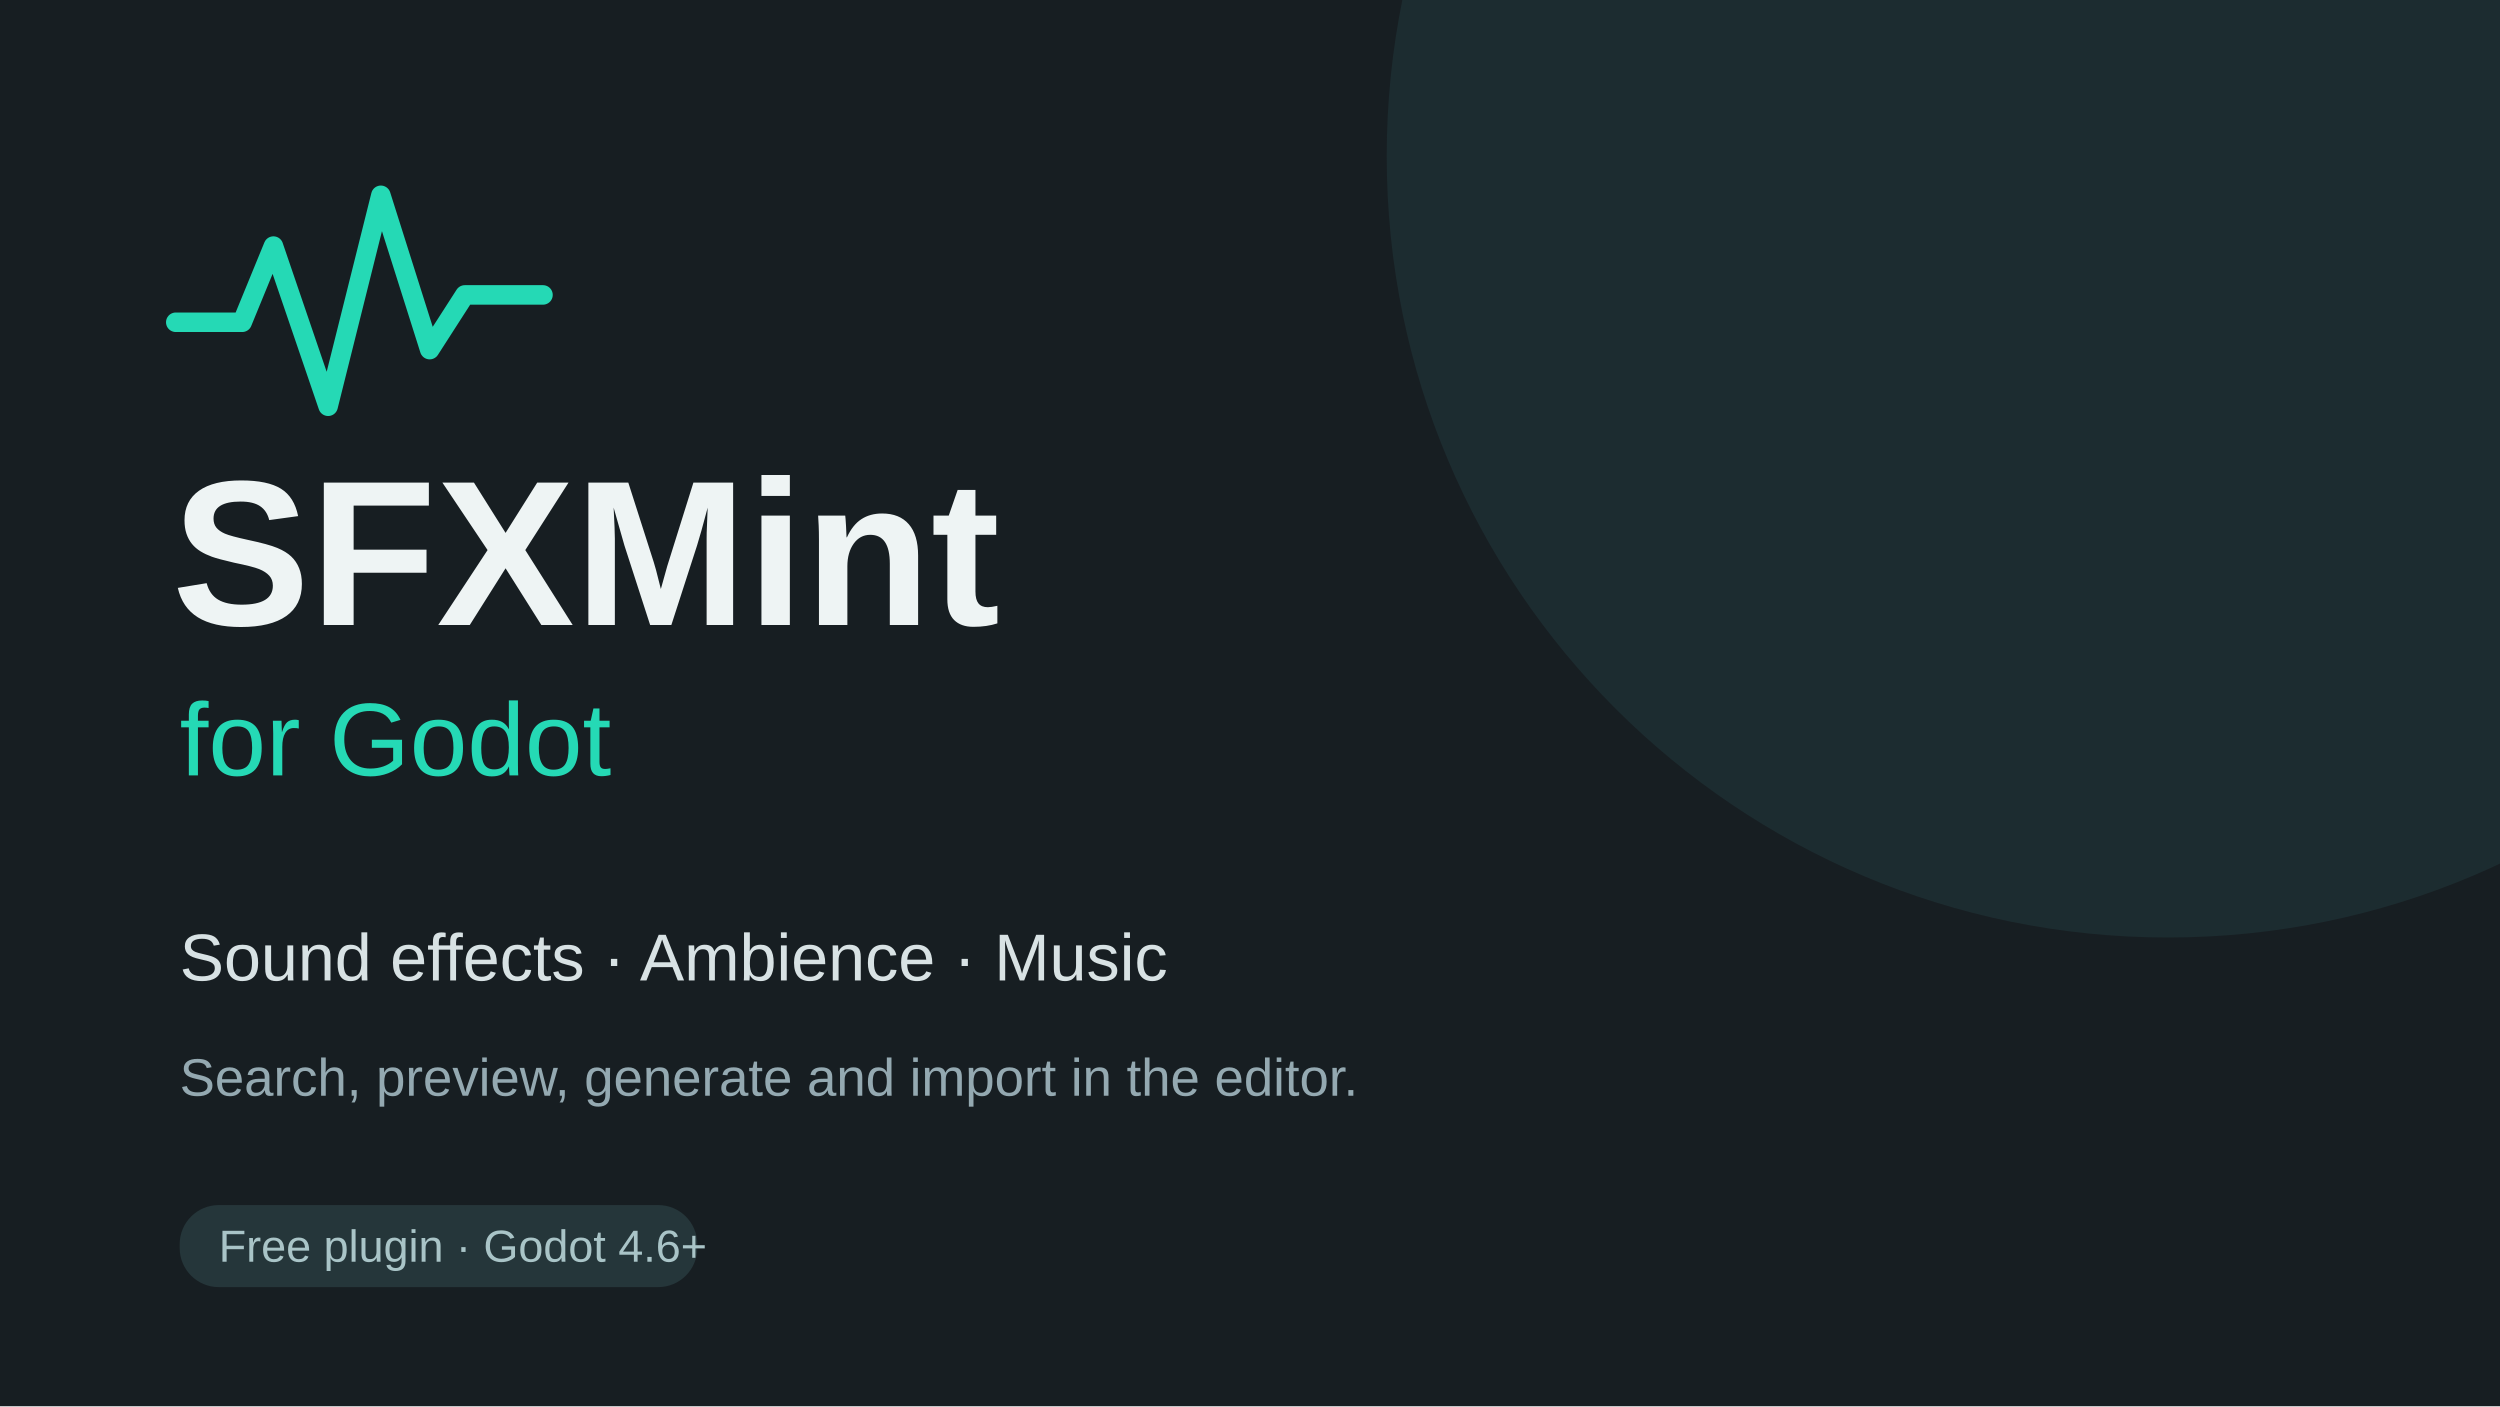
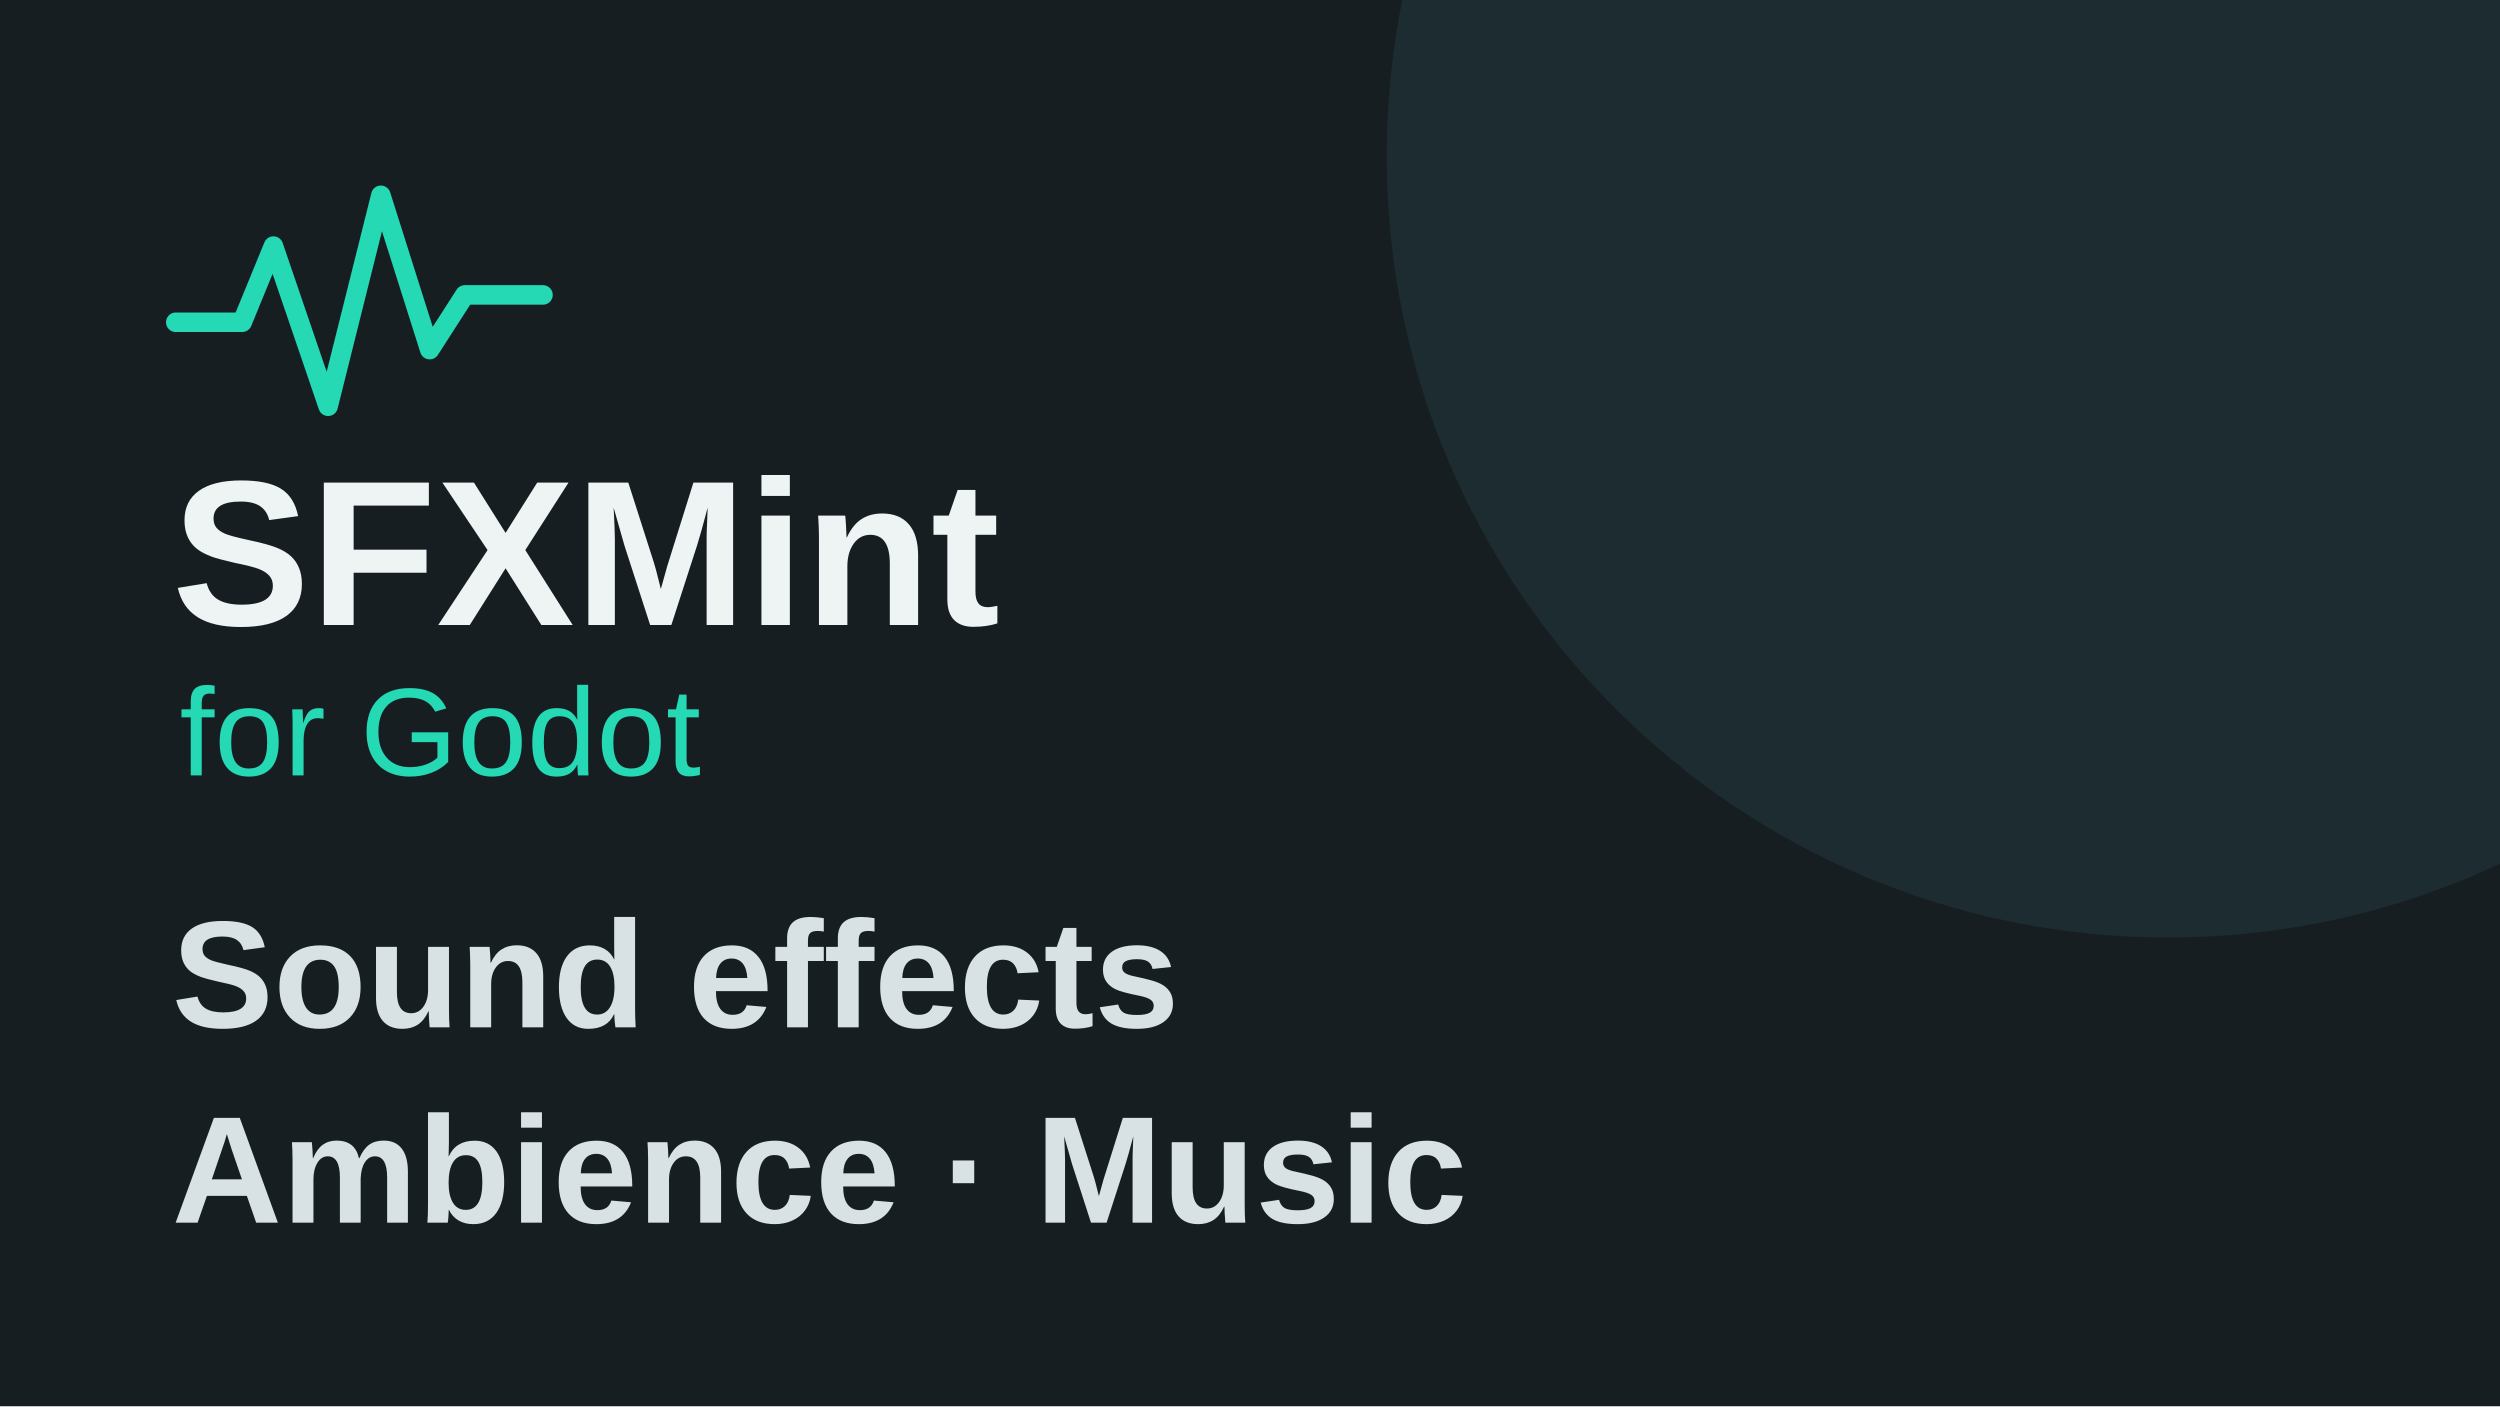
<svg xmlns="http://www.w3.org/2000/svg" width="1280" height="720" viewBox="0 0 1280 720">
  <rect width="1280" height="720" fill="#171e22" />
  <circle cx="1110" cy="80" r="400" fill="#1c2c30" />
  <path d="M90 165h34l16-39 28 82 27-108 25 79 18-28h40" fill="none" stroke="#25d9b5" stroke-width="10" stroke-linejoin="round" stroke-linecap="round" />
  <text x="88" y="320" fill="#eef4f4" font-family="Arial,sans-serif" font-size="106" font-weight="700">SFXMint</text>
-   <text x="92" y="397" fill="#25d9b5" font-family="Arial,sans-serif" font-size="53">for Godot</text>
-   <text x="92" y="502" fill="#d8e2e4" font-family="Arial,sans-serif" font-size="34">Sound effects · Ambience · Music</text>
-   <text x="92" y="561" fill="#94a9b1" font-family="Arial,sans-serif" font-size="27">Search, preview, generate and import in the editor.</text>
-   <rect x="92" y="617" rx="20" width="265" height="42" fill="#25363a" />
-   <text x="112" y="646" fill="#a9c4c7" font-family="Arial,sans-serif" font-size="23">Free plugin · Godot 4.6+</text>
+   <text x="92" y="397" fill="#25d9b5" font-family="Arial,sans-serif" font-size="64">for Godot</text>
+   <g fill="#d8e2e4" font-family="Arial,sans-serif" font-size="78" font-weight="700">
+     <text x="88" y="526">Sound effects</text>
+     <text x="88" y="626">Ambience · Music</text>
+   </g>
</svg>
